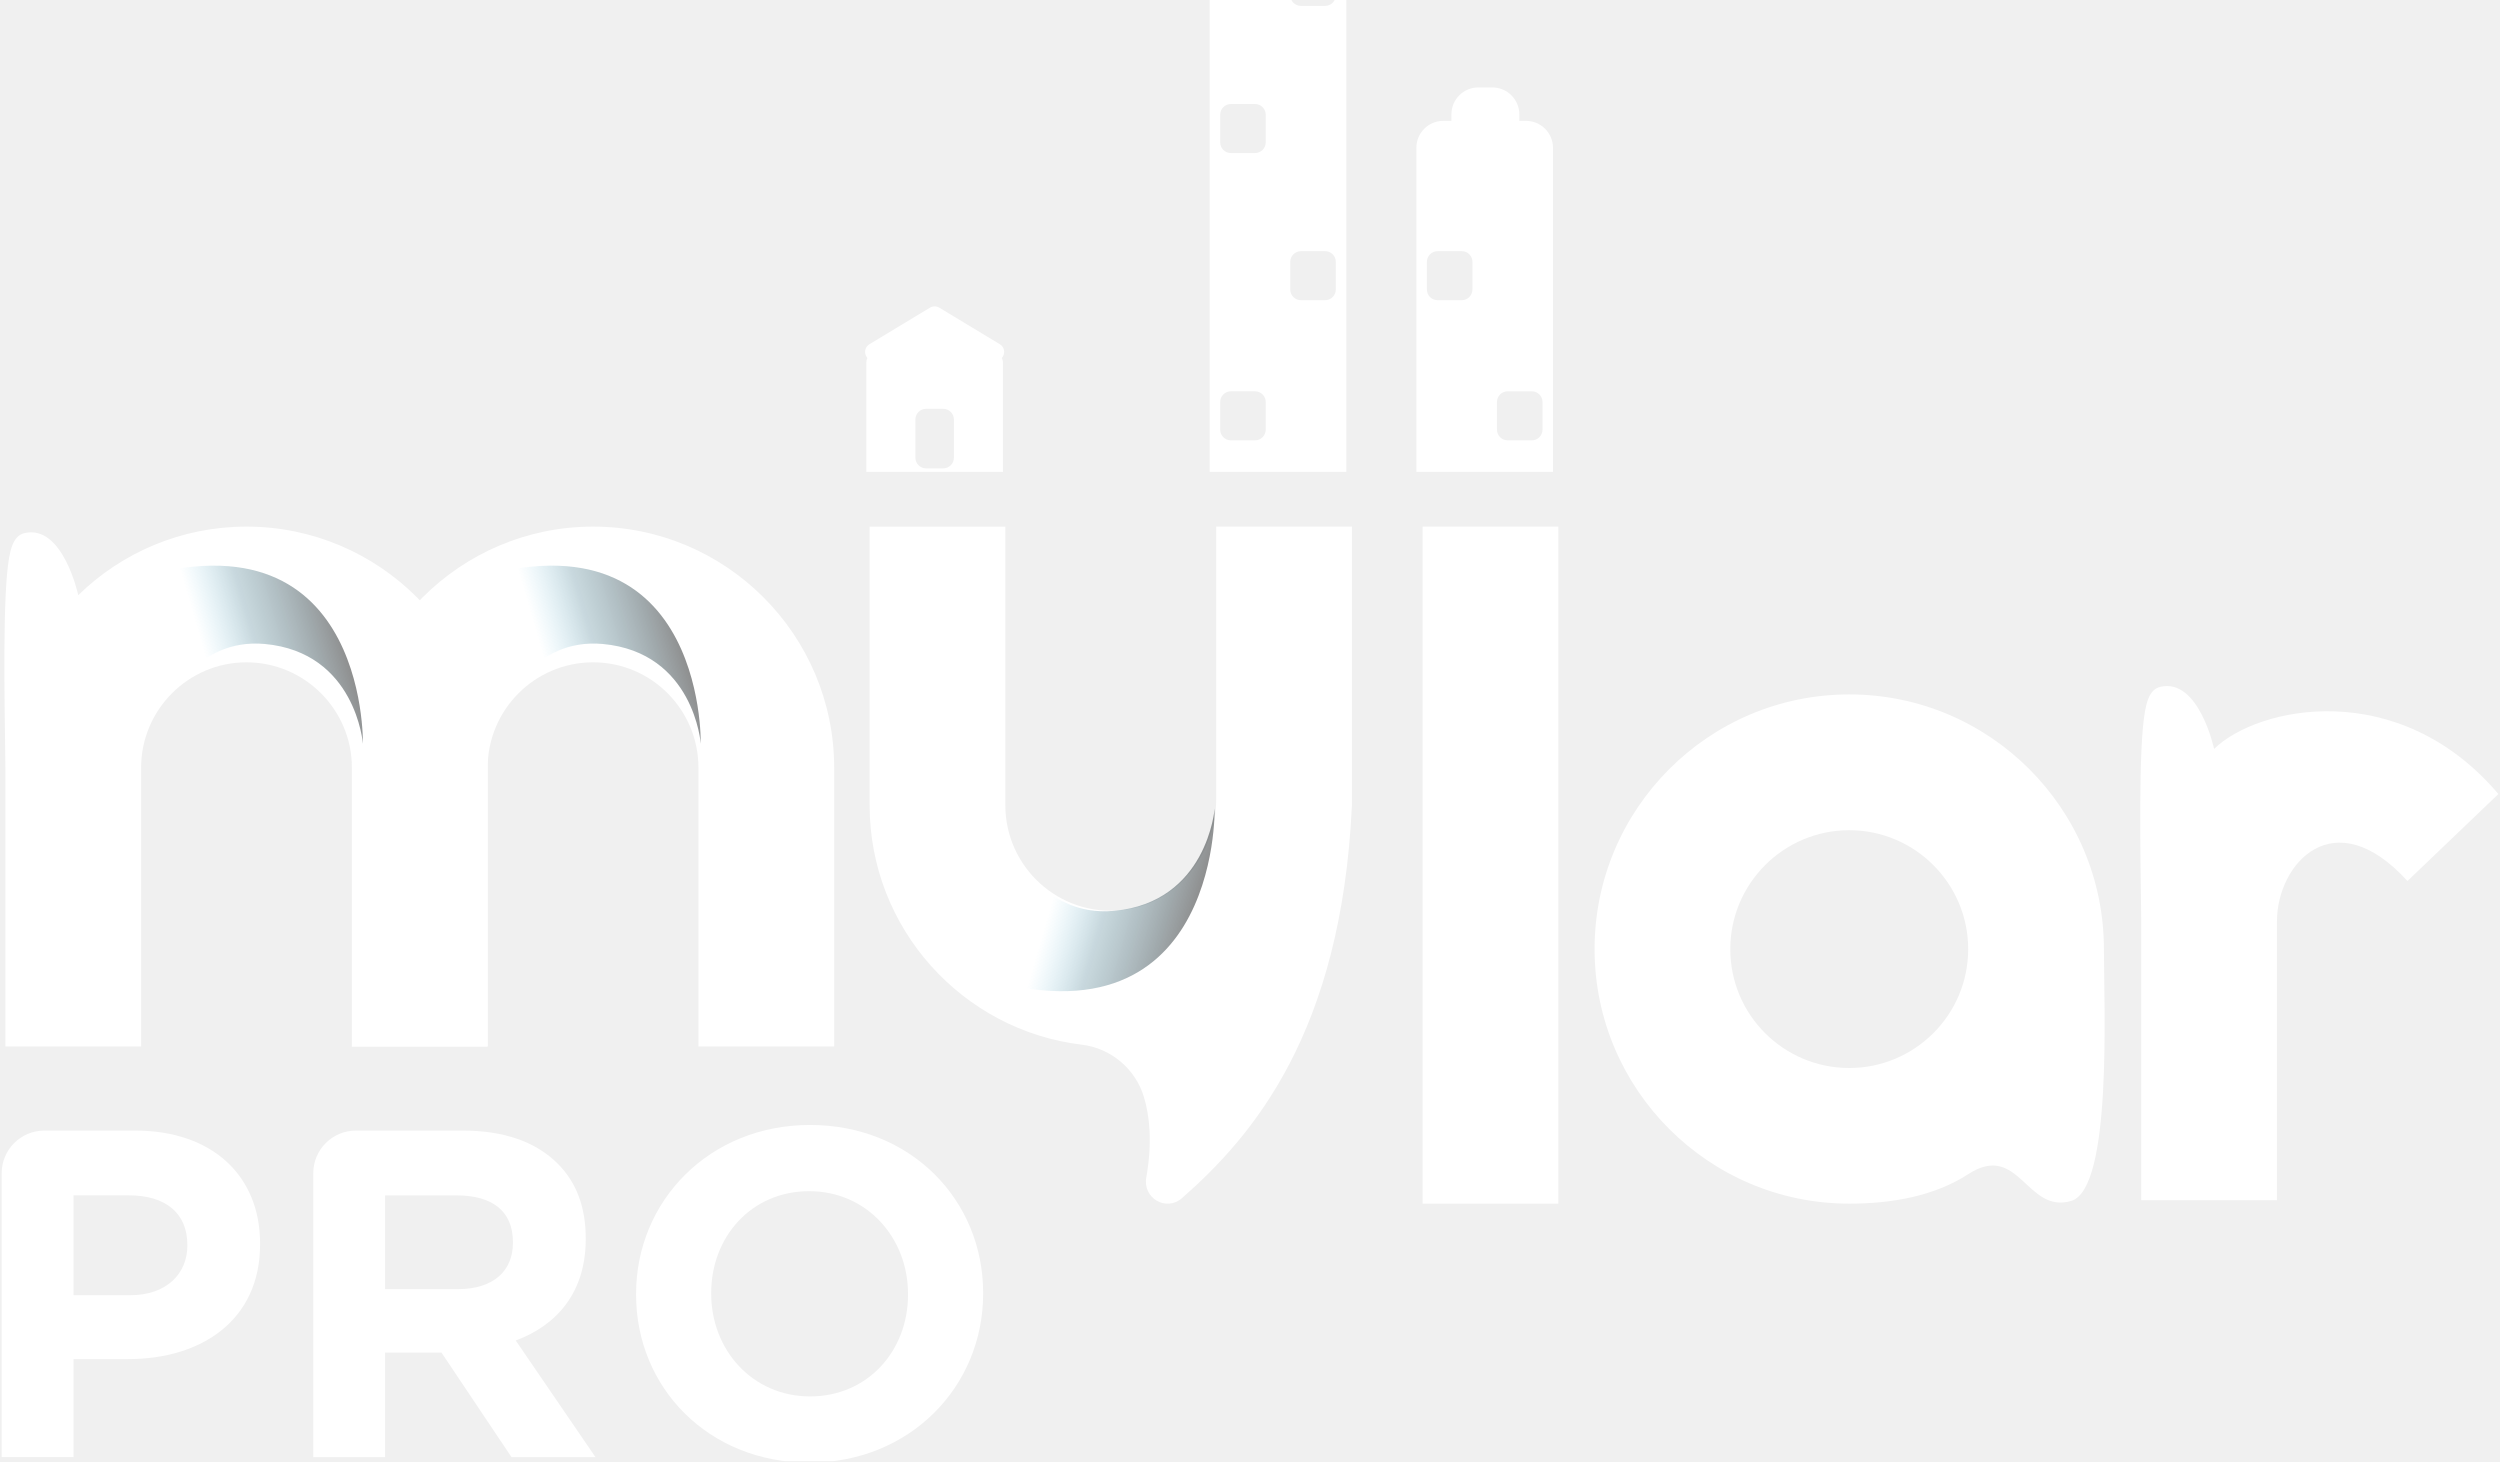
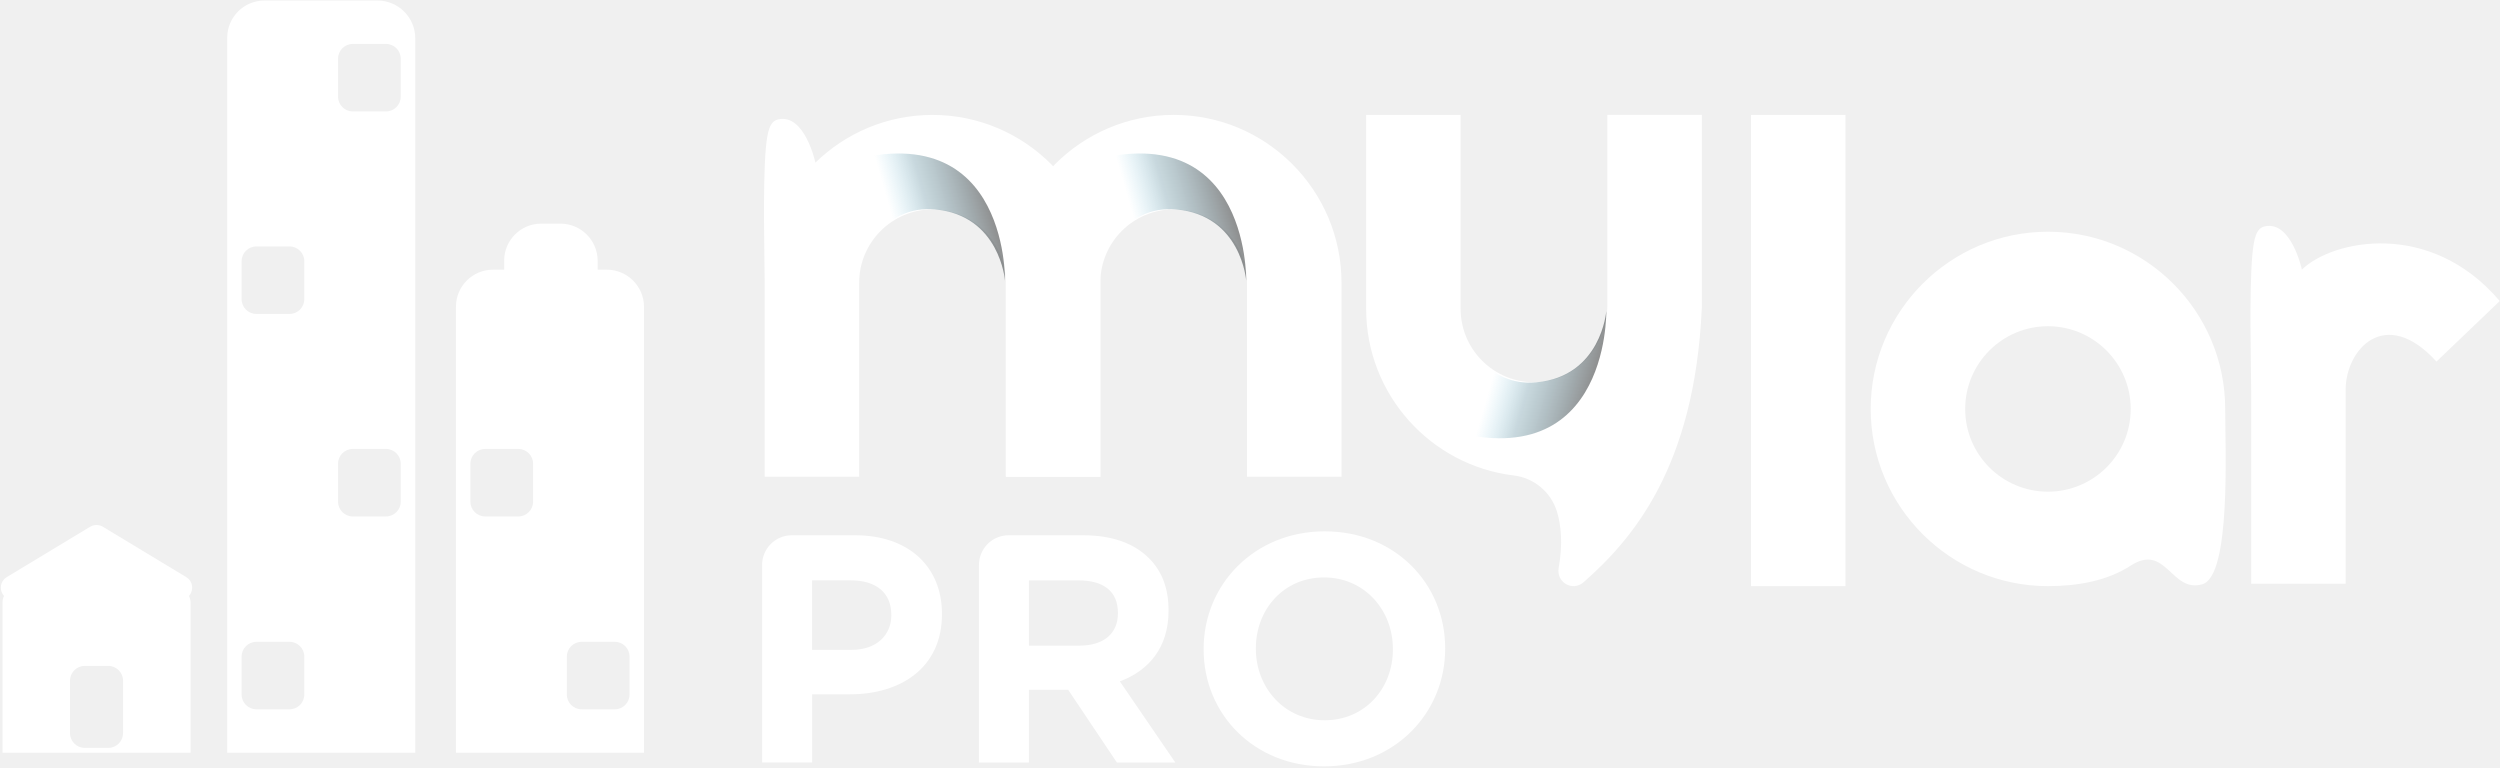
- <svg xmlns="http://www.w3.org/2000/svg" width="296" height="173" viewBox="0 0 296 173" fill="none">
-   <g clip-path="url(#clip0_6_190)">
-     <path d="M175.029 10.352H176.689C178.456 10.352 179.891 11.788 179.891 13.555V14.389H171.848V13.534C171.848 11.78 173.275 10.352 175.029 10.352Z" fill="white" />
-     <path d="M180.675 14.31H170.881C169.127 14.31 167.7 15.737 167.7 17.492V55.866H183.877V17.512C183.877 15.745 182.442 14.31 180.675 14.31ZM174.337 34.275C174.337 34.976 173.768 35.544 173.067 35.544H170.213C169.512 35.544 168.944 34.976 168.944 34.275V31.006C168.944 30.305 169.512 29.737 170.213 29.737H173.067C173.768 29.737 174.337 30.305 174.337 31.006V34.275ZM182.633 50.868C182.633 51.569 182.065 52.137 181.364 52.137H178.51C177.809 52.137 177.24 51.569 177.24 50.868V47.599C177.24 46.898 177.809 46.33 178.51 46.33H181.364C182.065 46.33 182.633 46.898 182.633 47.599V50.868Z" fill="white" />
-     <path d="M0.197 138.916C0.197 136.125 2.462 133.86 5.254 133.86H15.989C25.215 133.86 30.794 139.273 30.794 147.225V147.333C30.794 156.338 23.834 160.918 15.164 160.918H8.705V172.516H0.201V138.908L0.193 138.916H0.197ZM15.442 153.352C19.694 153.352 22.183 150.813 22.183 147.495V147.387C22.183 143.579 19.532 141.53 15.28 141.53H8.705V153.352H15.446H15.442Z" fill="white" />
-     <path d="M37.091 138.912C37.091 136.12 39.352 133.86 42.143 133.86H54.766C59.686 133.86 63.44 135.187 66.037 137.78C68.243 139.986 69.351 142.915 69.351 146.619V146.727C69.351 152.966 65.983 156.886 61.063 158.715L70.504 172.524H60.561L52.273 160.151H45.59V172.524H37.087V138.916L37.095 138.908L37.091 138.912ZM54.215 152.634C58.417 152.634 60.731 150.481 60.731 147.163V147.055C60.731 143.355 58.242 141.534 54.049 141.534H45.595V152.634H54.21H54.215Z" fill="white" />
-     <path d="M75.312 153.298V153.19C75.312 142.197 83.982 133.196 95.912 133.196C107.842 133.196 116.404 142.085 116.404 153.078V153.186C116.404 164.178 107.73 173.18 95.804 173.18C83.878 173.18 75.312 164.29 75.312 153.298ZM107.51 153.298V153.19C107.51 146.565 102.648 141.036 95.804 141.036C88.959 141.036 84.206 146.449 84.206 153.074V153.182C84.206 159.806 89.067 165.336 95.912 165.336C102.756 165.336 107.51 159.922 107.51 153.298Z" fill="white" />
-     <path d="M160.067 95.344V62.35H143.997V94.622C143.997 101.143 139.305 107.108 132.818 107.764C125.355 108.527 119.033 102.657 119.033 95.348V62.354H102.964V95.348C102.964 109.929 113.96 122 128.089 123.692C131.507 124.099 134.423 126.538 135.423 129.832C136.14 132.175 136.443 135.32 135.721 139.414C135.282 141.857 138.078 143.496 139.948 141.857C148.315 134.511 158.827 122.278 160.067 95.34V95.352V95.344Z" fill="white" />
-     <path d="M41.666 123.9H57.736V90.906C57.736 84.024 63.332 78.419 70.222 78.419C77.112 78.419 82.696 84.015 82.696 90.906V123.9H98.766V90.906C98.766 75.159 85.956 62.35 70.222 62.35C54.488 62.35 41.666 75.159 41.666 90.906V123.9Z" fill="white" />
-     <path d="M218.95 142.513C202.324 142.513 188.797 128.994 188.797 112.372C188.797 95.751 202.316 82.219 218.95 82.219C235.584 82.219 249.103 95.742 249.103 112.372C249.103 119.088 250.115 140.737 245.233 142.189C239.923 143.774 239.068 135.108 233.033 139.024C229.046 141.608 224.031 142.513 218.95 142.513ZM218.95 98.297C211.189 98.297 204.867 104.607 204.867 112.38C204.867 120.154 211.176 126.451 218.95 126.451C226.724 126.451 233.033 120.142 233.033 112.38C233.033 104.619 226.724 98.297 218.95 98.297Z" fill="white" />
-     <path d="M295.799 94C283.956 80.075 267.301 83.642 262.149 88.67C262.149 88.67 260.353 80.29 255.815 81.315C254.421 81.626 253.993 83.252 253.72 86.148C253.151 92.37 253.521 105.826 253.521 109.108V142.102H269.591V109.108C269.591 102.226 276.34 94.743 285.042 104.312L295.803 94.017V94.004H295.799V94Z" fill="white" />
-     <path d="M184.504 62.35H168.434V142.517H184.504V62.35Z" fill="white" />
-     <path d="M57.736 90.906C57.736 75.159 44.927 62.35 29.18 62.35C21.444 62.35 14.409 65.444 9.265 70.468C9.265 70.468 7.469 62.088 2.931 63.113C1.537 63.424 1.11 65.05 0.836 67.945C0.268 74.168 0.637 87.624 0.637 90.906V123.9H16.707V90.906C16.707 84.024 22.303 78.419 29.18 78.419C36.058 78.419 41.666 84.015 41.666 90.906V123.9H57.736V90.906Z" fill="white" />
-     <path d="M118.61 42.393C118.411 42.02 118.017 41.767 117.565 41.767H103.71C103.271 41.767 102.893 42.015 102.702 42.38C102.619 42.538 102.574 42.716 102.574 42.903V55.87H118.751V42.953C118.751 42.75 118.702 42.559 118.61 42.393ZM112.944 54.186C112.944 54.887 112.376 55.455 111.675 55.455H109.65C108.949 55.455 108.381 54.887 108.381 54.186V49.673C108.381 48.972 108.949 48.404 109.65 48.404H111.675C112.376 48.404 112.944 48.972 112.944 49.673V54.186Z" fill="white" />
-     <path d="M156.151 -8.841H146.428C144.661 -8.841 143.225 -7.406 143.225 -5.639V55.87H159.403V-5.589C159.403 -7.385 157.947 -8.841 156.151 -8.841ZM149.863 50.867C149.863 51.569 149.294 52.137 148.593 52.137H145.739C145.038 52.137 144.47 51.569 144.47 50.867V47.599C144.47 46.898 145.038 46.329 145.739 46.329H148.593C149.294 46.329 149.863 46.898 149.863 47.599V50.867ZM149.863 16.853C149.863 17.554 149.294 18.122 148.593 18.122H145.739C145.038 18.122 144.47 17.554 144.47 16.853V13.584C144.47 12.883 145.038 12.315 145.739 12.315H148.593C149.294 12.315 149.863 12.883 149.863 13.584V16.853ZM158.159 34.275C158.159 34.976 157.591 35.544 156.889 35.544H154.036C153.335 35.544 152.766 34.976 152.766 34.275V31.006C152.766 30.305 153.335 29.737 154.036 29.737H156.889C157.591 29.737 158.159 30.305 158.159 31.006V34.275ZM158.159 -0.57C158.159 0.132 157.591 0.7 156.889 0.7H154.036C153.335 0.7 152.766 0.132 152.766 -0.57V-3.838C152.766 -4.539 153.335 -5.108 154.036 -5.108H156.889C157.591 -5.108 158.159 -4.539 158.159 -3.838V-0.57Z" fill="white" />
-     <path d="M111.21 36.428L118.374 40.754C119.299 41.314 118.901 42.733 117.822 42.733H103.499C102.42 42.733 102.022 41.314 102.947 40.754L110.111 36.428C110.451 36.225 110.874 36.225 111.214 36.428H111.21Z" fill="white" />
-     <path d="M119.83 102.906C117.698 111.372 112.89 114.691 112.89 114.691C144.42 126.414 143.815 95.73 143.815 95.73C143.815 95.73 142.956 106.847 131.876 107.846C123.476 108.61 120.058 100.575 120.058 100.575L119.83 102.906Z" fill="url(#paint0_linear_6_190)" />
-     <path d="M59.611 81.066C57.533 72.815 52.846 69.576 52.846 69.576C83.583 58.148 82.969 88.047 82.969 88.047C82.969 88.047 82.169 77.233 71.355 76.246C63.166 75.503 59.831 83.339 59.831 83.339L59.611 81.066Z" fill="url(#paint1_linear_6_190)" />
-     <path d="M19.59 81.066C17.512 72.815 12.824 69.576 12.824 69.576C43.562 58.148 42.969 88.06 42.969 88.06C42.969 88.06 42.131 77.225 31.333 76.246C23.145 75.503 19.81 83.339 19.81 83.339L19.59 81.066Z" fill="url(#paint2_linear_6_190)" />
+ <svg xmlns="http://www.w3.org/2000/svg" width="7844" height="2409" viewBox="0 0 7844 2409" fill="none">
+   <g clip-path="url(#clip0_3053_5602)">
+     <path d="M2391.15 1772.71C2391.15 1721.21 2432.93 1679.43 2484.43 1679.43H2682.44C2852.57 1679.43 2955.49 1779.26 2955.49 1925.94V1927.91C2955.49 2094.01 2827.06 2178.45 2667.2 2178.45H2548.09V2392.41H2391.23V1772.63H2391.15V1772.71ZM2672.25 2038.96C2750.68 2038.96 2796.57 1992.12 2796.57 1930.91V1928.94C2796.57 1858.72 2747.68 1820.89 2669.25 1820.89H2548.01V2038.96H2672.33H2672.25Z" fill="white" />
+     <path d="M3071.59 1772.55C3071.59 1721.05 3113.3 1679.43 3164.72 1679.43H3397.48C3488.15 1679.43 3557.5 1703.91 3605.37 1751.78C3646.12 1792.53 3666.42 1846.48 3666.42 1914.8V1916.77C3666.42 2031.85 3604.26 2104.12 3513.59 2137.85L3687.75 2392.49H3504.35L3351.51 2164.31H3228.3V2392.49H3071.44V1772.71H3071.52L3071.59 1772.55ZM3387.37 2025.69C3464.85 2025.69 3507.58 1986.04 3507.58 1924.83V1922.86C3507.58 1854.61 3461.69 1821.05 3384.37 1821.05H3228.46V2025.77H3387.37V2025.69Z" fill="white" />
+     <path d="M3776.52 2037.86V2035.88C3776.52 1833.21 3936.38 1667.11 4156.43 1667.11C4376.48 1667.11 4534.37 1831.08 4534.37 2033.75V2035.73C4534.37 2238.4 4374.35 2404.5 4154.46 2404.5C3934.57 2404.5 3776.52 2240.53 3776.52 2037.86ZM4370.32 2037.86V2035.88C4370.32 1913.7 4280.67 1811.73 4154.38 1811.73C4028.08 1811.73 3940.41 1911.56 3940.41 2033.75V2035.73C3940.41 2157.91 4030.06 2259.88 4156.35 2259.88C4282.65 2259.88 4370.32 2160.05 4370.32 2037.86Z" fill="white" />
+     <path d="M5339.69 969.05V360.479H5043.26V955.702C5043.26 1075.99 4956.78 1185.94 4837.11 1198.1C4699.45 1212.16 4582.87 1103.95 4582.87 969.129V360.558H4286.44V969.129C4286.44 1237.99 4489.27 1460.64 4749.84 1491.84C4812.87 1499.35 4866.65 1544.29 4885.06 1605.11C4898.25 1648.39 4903.94 1706.28 4890.51 1781.87C4882.37 1826.89 4934.03 1857.22 4968.46 1826.89C5122.8 1691.43 5316.62 1465.78 5339.45 968.971V969.208V969.05H5339.69Z" fill="white" />
+     <path d="M3155.95 1495.71H3452.38V887.144C3452.38 760.215 3555.61 656.904 3682.61 656.904C3809.62 656.904 3912.69 760.136 3912.69 887.144V1495.71H4209.12V887.144C4209.12 596.719 3972.88 360.479 3682.69 360.479C3392.51 360.479 3156.03 596.719 3156.03 887.144V1495.71H3155.95Z" fill="white" />
+     <path d="M6425.63 1839.05C6118.94 1839.05 5869.51 1589.7 5869.51 1283.17C5869.51 976.633 6118.86 727.043 6425.63 727.043C6732.4 727.043 6981.76 976.475 6981.76 1283.17C6981.76 1407.01 7000.47 1806.28 6910.35 1833.05C6812.41 1862.28 6796.62 1702.41 6685.33 1774.68C6611.8 1822.31 6519.31 1839.05 6425.63 1839.05ZM6425.63 1023.55C6282.51 1023.55 6165.93 1139.89 6165.93 1283.25C6165.93 1426.6 6282.28 1542.71 6425.63 1542.71C6568.99 1542.71 6685.33 1426.37 6685.33 1283.25C6685.33 1140.13 6568.99 1023.55 6425.63 1023.55Z" fill="white" />
+     <path d="M7842.99 944.249C7624.52 687.391 7317.43 753.185 7222.42 845.915C7222.42 845.915 7189.24 691.341 7105.6 710.297C7079.85 715.983 7072.03 746.076 7066.98 799.472C7056.47 914.235 7063.26 1162.4 7063.26 1222.9V1831.47H7359.69V1222.9C7359.69 1095.98 7484.17 957.913 7644.66 1134.44L7843.15 944.565V944.328L7842.99 944.249Z" fill="white" />
+     <path d="M5790.37 360.562H5493.94V1839.13H5790.37V360.562Z" fill="white" />
+     <path d="M3452.37 887.222C3452.37 596.802 3216.13 360.562 2925.71 360.562C2783.06 360.562 2653.29 417.668 2558.43 510.236C2558.43 510.236 2525.26 355.666 2441.62 374.622C2415.87 380.308 2408.05 410.401 2402.99 463.794C2392.49 578.557 2399.28 826.721 2399.28 887.222V1495.79H2695.71V887.222C2695.71 760.299 2798.94 656.988 2925.79 656.988C3052.63 656.988 3156.02 760.22 3156.02 887.222V1495.79H3452.45V887.222H3452.37Z" fill="white" />
+     <path d="M4597.56 1108.53C4558.22 1264.68 4469.52 1325.89 4469.52 1325.89C5051 1542.07 5039.86 976.234 5039.86 976.234C5039.86 976.234 5024.07 1181.28 4819.74 1199.68C4664.77 1213.74 4601.74 1065.56 4601.74 1065.56L4597.56 1108.61V1108.53Z" fill="url(#paint0_linear_3053_5602)" />
+     <path d="M3468.09 748.209C3428.76 592.058 3340.06 530.846 3340.06 530.846C3921.53 314.668 3910 880.351 3910 880.351C3910 880.351 3894.84 675.702 3690.27 657.141C3535.31 643.081 3472.28 791.337 3472.28 791.337L3468.09 748.288V748.209Z" fill="url(#paint1_linear_3053_5602)" />
+     <path d="M2710.95 748.214C2671.62 592.063 2582.92 530.851 2582.92 530.851C3164.4 314.673 3153.26 880.51 3153.26 880.51C3153.26 880.51 3137.46 675.47 2933.13 657.067C2778.17 643.008 2715.14 791.258 2715.14 791.258L2710.95 748.214Z" fill="url(#paint2_linear_3053_5602)" />
+     <path d="M1903.82 846.15H1546.66C1482.68 846.15 1430.63 898.201 1430.63 962.177V2361.69H2020.64V962.888C2020.64 898.438 1968.27 846.15 1903.82 846.15ZM1672.63 1574.14C1672.63 1599.65 1651.94 1620.43 1626.35 1620.43H1522.25C1496.74 1620.43 1475.97 1599.65 1475.97 1574.14V1454.88C1475.97 1429.37 1496.74 1408.59 1522.25 1408.59H1626.35C1651.94 1408.59 1672.63 1429.37 1672.63 1454.88V1574.14ZM1975.22 2179.24C1975.22 2204.83 1954.53 2225.52 1928.94 2225.52H1824.84C1799.32 2225.52 1778.55 2204.83 1778.55 2179.24V2060.05C1778.55 2034.46 1799.32 2013.77 1824.84 2013.77H1928.94C1954.53 2013.77 1975.22 2034.46 1975.22 2060.05V2179.24Z" fill="white" />
+     <path d="M1697.91 701.689H1758.41C1822.86 701.689 1875.23 754.056 1875.23 818.508V848.917H1581.89V817.718C1581.89 753.74 1633.94 701.689 1697.91 701.689Z" fill="white" />
+     <path d="M1184.28 1.658H829.644C765.191 1.658 712.904 54.024 712.904 118.475V2361.69H1302.91V120.292C1302.91 54.735 1249.76 1.658 1184.28 1.658ZM954.754 2179.24C954.754 2204.83 934.06 2225.52 908.469 2225.52H804.369C778.856 2225.52 758.083 2204.83 758.083 2179.24V2060.05C758.083 2034.46 778.856 2013.77 804.369 2013.77H908.469C934.06 2013.77 954.754 2034.46 954.754 2060.05V2179.24ZM954.754 938.72C954.754 964.311 934.06 985.004 908.469 985.004H804.369C778.856 985.004 758.083 964.311 758.083 938.72V819.534C758.083 793.943 778.856 773.249 804.369 773.249H908.469C934.06 773.249 954.754 793.943 954.754 819.534V938.72ZM1257.34 1574.14C1257.34 1599.65 1236.65 1620.43 1211.06 1620.43H1106.96C1081.36 1620.43 1060.67 1599.65 1060.67 1574.14V1454.88C1060.67 1429.37 1081.36 1408.59 1106.96 1408.59H1211.06C1236.65 1408.59 1257.34 1429.37 1257.34 1454.88V1574.14ZM1257.34 303.297C1257.34 328.888 1236.65 349.581 1211.06 349.581H1106.96C1081.36 349.581 1060.67 328.888 1060.67 303.297V184.111C1060.67 158.52 1081.36 137.826 1106.96 137.826H1211.06C1236.65 137.826 1257.34 158.52 1257.34 184.111V303.297Z" fill="white" />
+     <path d="M592.849 1870.01C585.504 1856.51 571.208 1847.35 554.779 1847.35H49.442C33.408 1847.35 19.428 1856.51 12.636 1869.94C9.634 1875.54 7.976 1882.02 7.976 1888.81V2361.69H597.983V1890.63C597.983 1883.2 596.088 1876.17 592.849 1870.01ZM386.07 2300.24C386.07 2325.83 365.377 2346.6 339.786 2346.6H265.936C240.346 2346.6 219.652 2325.83 219.652 2300.24V2135.71C219.652 2110.12 240.346 2089.35 265.936 2089.35H339.786C365.377 2089.35 386.07 2110.12 386.07 2135.71V2300.24Z" fill="white" />
+     <path d="M322.808 1652.81L584.086 1810.62C617.812 1831.07 603.279 1882.81 563.945 1882.81H41.627C2.293 1882.81 -12.24 1831.07 21.486 1810.62L282.764 1652.81C295.164 1645.38 310.566 1645.38 322.966 1652.81H322.808Z" fill="white" />
  </g>
  <defs>
-     <linearGradient id="paint0_linear_6_190" x1="119.614" y1="102.753" x2="152.621" y2="112.331" gradientUnits="userSpaceOnUse">
+     <linearGradient id="paint0_linear_3053_5602" x1="4593.61" y1="1105.69" x2="5202.41" y2="1282.37" gradientUnits="userSpaceOnUse">
      <stop offset="0.17" stop-color="#30B1DD" stop-opacity="0" />
      <stop offset="0.35" stop-color="#25657B" stop-opacity="0.25" />
      <stop offset="0.66" stop-color="#1A1A1A" stop-opacity="0.5" />
    </linearGradient>
-     <linearGradient id="paint1_linear_6_190" x1="59.387" y1="81.211" x2="91.552" y2="71.874" gradientUnits="userSpaceOnUse">
+     <linearGradient id="paint1_linear_3053_5602" x1="3463.82" y1="750.973" x2="4072.39" y2="574.287" gradientUnits="userSpaceOnUse">
      <stop offset="0.17" stop-color="#30B1DD" stop-opacity="0" />
      <stop offset="0.35" stop-color="#25657B" stop-opacity="0.25" />
      <stop offset="0.66" stop-color="#1A1A1A" stop-opacity="0.5" />
    </linearGradient>
-     <linearGradient id="paint2_linear_6_190" x1="19.378" y1="81.215" x2="51.564" y2="71.878" gradientUnits="userSpaceOnUse">
+     <linearGradient id="paint2_linear_3053_5602" x1="2706.92" y1="751.057" x2="3315.89" y2="574.371" gradientUnits="userSpaceOnUse">
      <stop offset="0.17" stop-color="#30B1DD" stop-opacity="0" />
      <stop offset="0.35" stop-color="#25657B" stop-opacity="0.25" />
      <stop offset="0.66" stop-color="#1A1A1A" stop-opacity="0.5" />
    </linearGradient>
-     <clipPath id="clip0_6_190">
-       <rect width="296" height="173" fill="white" />
+     <clipPath id="clip0_3053_5602">
+       <rect width="7843.07" height="2409" fill="white" />
    </clipPath>
  </defs>
</svg>
